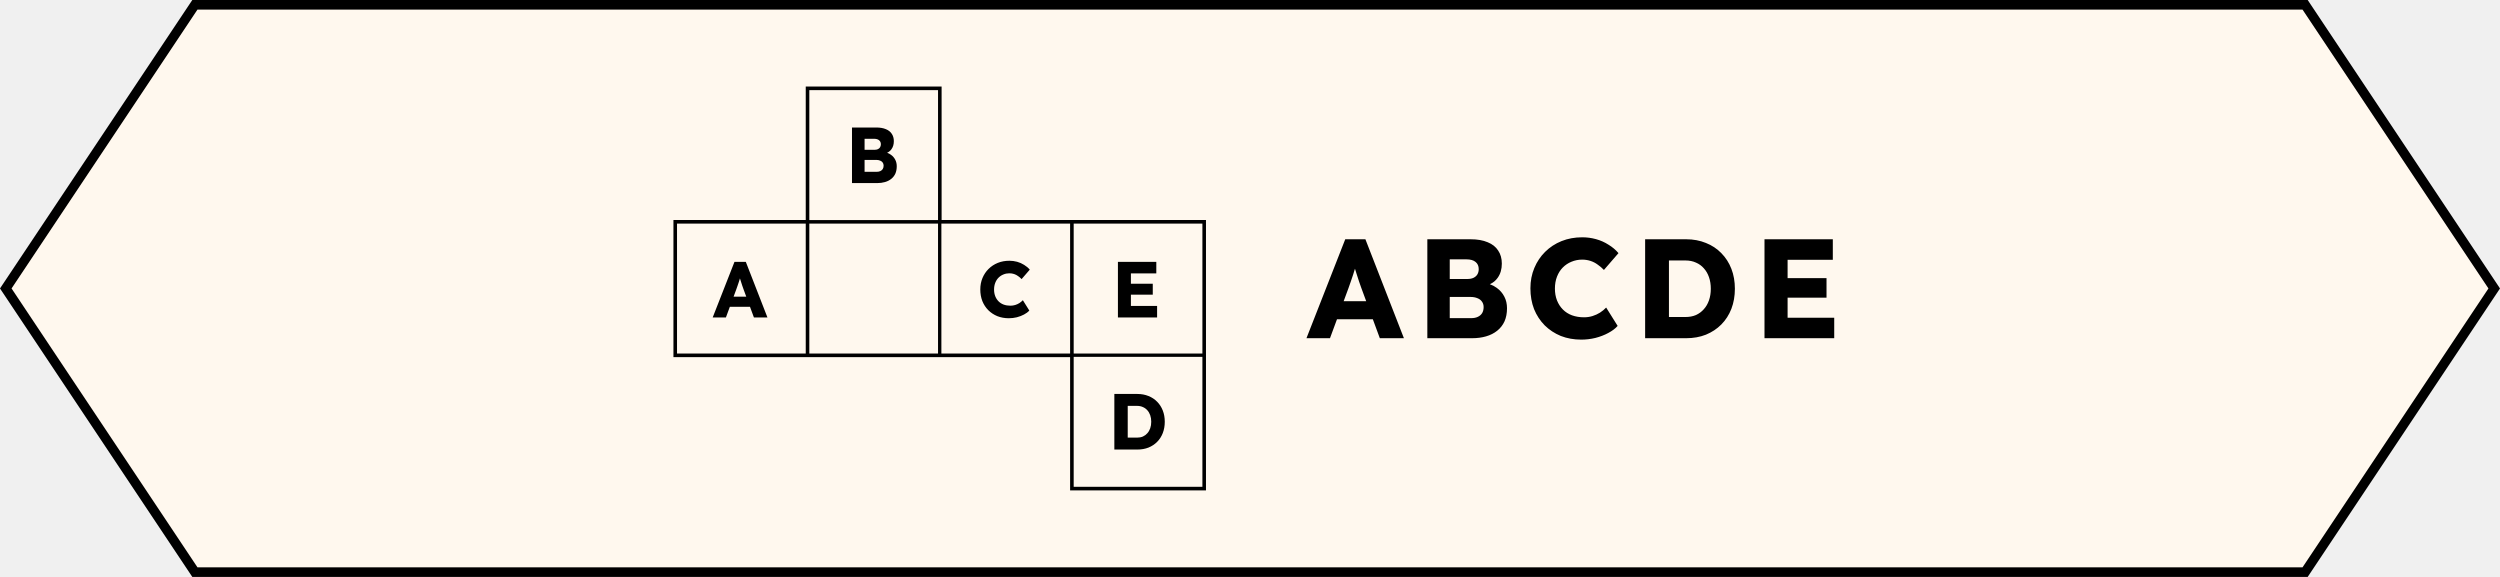
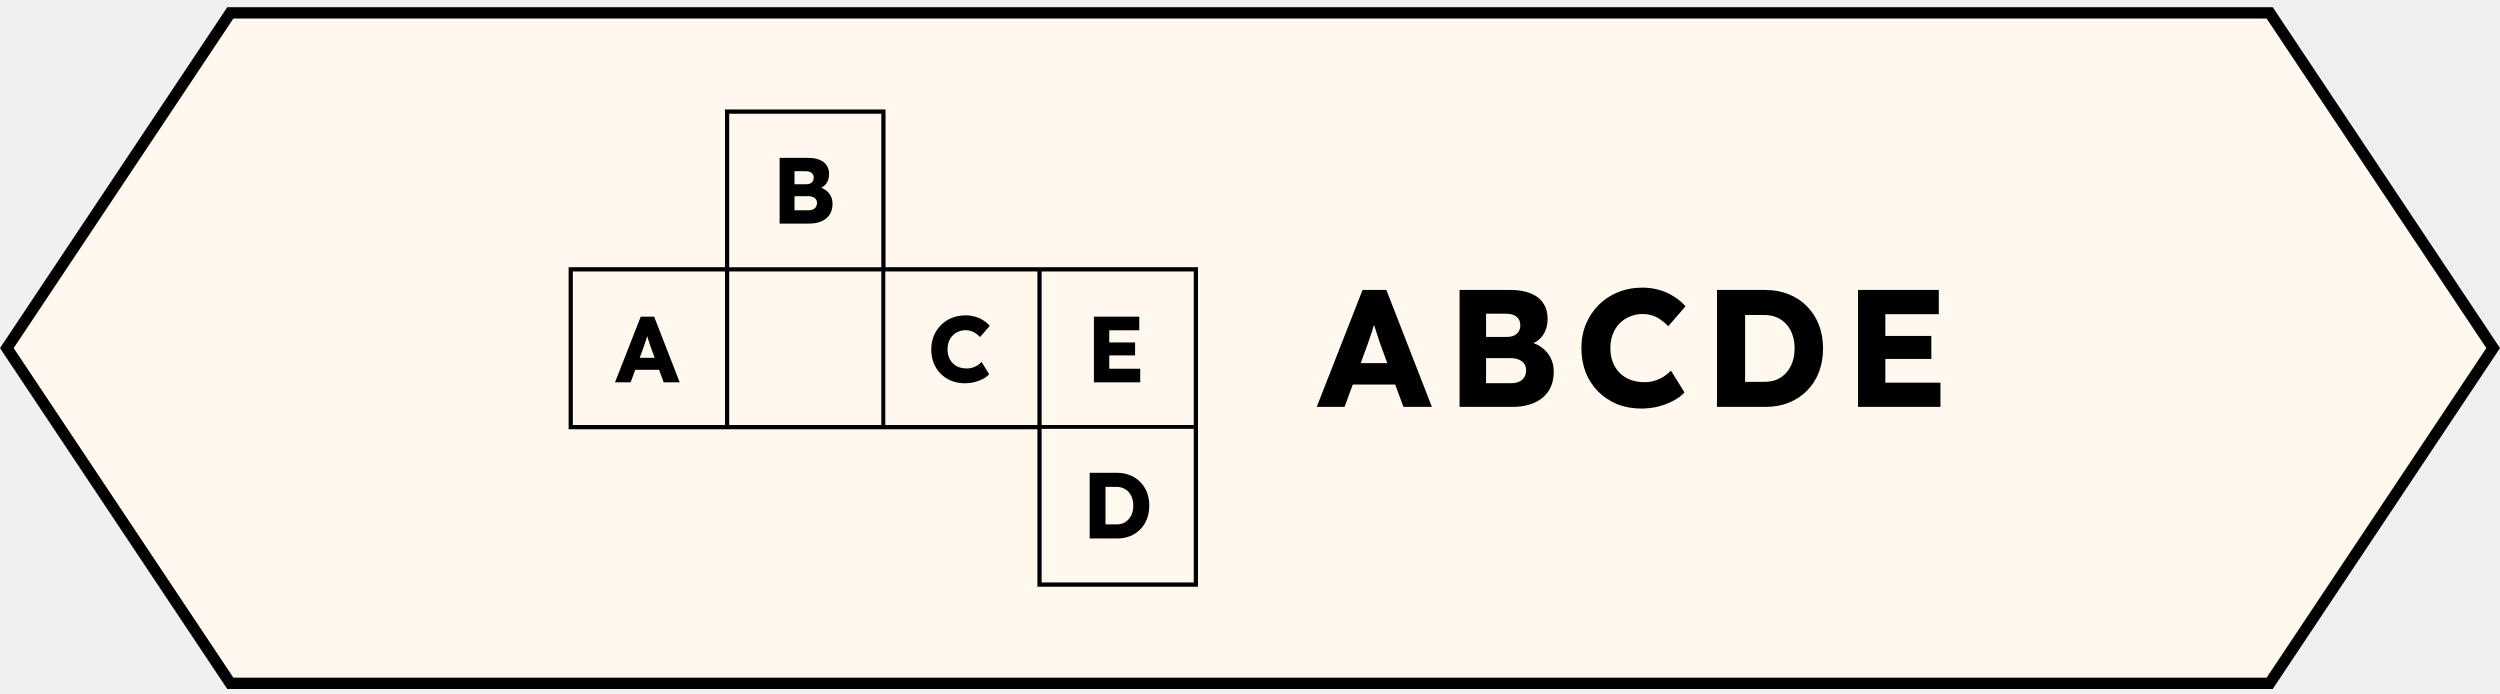
- <svg xmlns="http://www.w3.org/2000/svg" width="260" height="60" viewBox="0 0 260 60" fill="none">
-   <path d="M0.601 30L20.268 0.5H239.732L259.399 30L239.732 59.5H20.268L0.601 30Z" fill="#FFF8EE" stroke="black" />
+ <svg xmlns="http://www.w3.org/2000/svg" width="220" height="61" viewBox="0 0 220 61" fill="none">
+   <path d="M0.601 30.633L20.268 1.133H199.732L219.399 30.633L199.732 60.133H20.268L0.601 30.633Z" fill="#FFF8EE" stroke="black" />
  <g clip-path="url(#clip0_6861_2141)">
-     <path fill-rule="evenodd" clip-rule="evenodd" d="M70.038 22.879H70.41H83.797V9.375V9H84.169H97.555H97.927V9.375V22.879H111.291H111.663H125.05H125.422V23.254V36.735V36.769V37.111V37.144V50.624V51H125.05H111.663H111.291V50.624V37.144H97.927H97.904H97.555H97.532H84.169H83.797H70.41H70.038V36.769V23.254V22.879ZM97.927 23.254H97.904V23.265V23.63V36.393V36.769H97.927H98.276H110.919H111.291V36.735V36.393V23.63V23.254H110.919H98.276H97.927ZM111.663 36.735V36.769H112.035H124.678H125.05V36.735V36.393V23.63V23.254H124.678H112.035H111.663V23.63V36.393V36.735ZM84.169 22.879V22.89H84.54H97.184H97.532H97.555V22.879V22.514V9.751V9.375H97.184H84.54H84.169V9.751V22.514V22.879ZM84.169 23.265V23.63V36.393V36.769H84.54H97.184H97.532H97.555V36.393V23.63V23.265V23.254H97.532H97.184H84.54H84.169V23.265ZM111.663 37.144V37.486V50.249V50.624H112.035H124.678H125.05V50.249V37.486V37.144V37.111H124.678H112.035H111.663V37.144ZM70.782 23.254H70.41V23.63V36.393V36.769H70.782H83.425H83.797V36.393V23.63V23.265V23.254H83.425H70.782ZM88.607 19.042V13.261H91.135C91.528 13.261 91.86 13.319 92.133 13.434C92.406 13.544 92.61 13.707 92.747 13.921C92.888 14.131 92.959 14.384 92.959 14.681C92.959 15.011 92.878 15.29 92.714 15.515C92.6 15.677 92.449 15.801 92.26 15.886C92.41 15.941 92.545 16.013 92.665 16.102C92.856 16.239 93.003 16.41 93.107 16.614C93.21 16.812 93.262 17.038 93.262 17.291C93.262 17.583 93.213 17.839 93.115 18.059C93.017 18.274 92.875 18.455 92.689 18.604C92.504 18.753 92.286 18.863 92.035 18.934C91.79 19.006 91.517 19.042 91.217 19.042H88.607ZM89.916 17.869H91.168C91.32 17.869 91.449 17.844 91.552 17.795C91.661 17.745 91.746 17.674 91.806 17.58C91.866 17.481 91.896 17.363 91.896 17.225C91.896 17.098 91.863 16.991 91.798 16.903C91.738 16.815 91.65 16.749 91.536 16.705C91.421 16.655 91.285 16.63 91.127 16.63H89.916V17.869ZM89.916 15.581H90.939C91.081 15.581 91.201 15.559 91.299 15.515C91.402 15.466 91.479 15.4 91.528 15.317C91.582 15.229 91.61 15.124 91.61 15.003C91.61 14.827 91.549 14.689 91.43 14.59C91.31 14.486 91.13 14.433 90.89 14.433H89.916V15.581ZM76.386 27.233L74.12 33.015H75.495L75.903 31.908H77.999L78.407 33.015H79.814L77.564 27.233H76.386ZM77.61 30.851L77.327 30.083C77.284 29.967 77.24 29.843 77.196 29.711C77.153 29.579 77.109 29.444 77.066 29.306C77.028 29.185 76.991 29.068 76.954 28.954C76.92 29.072 76.883 29.189 76.845 29.306C76.806 29.433 76.763 29.562 76.714 29.695C76.665 29.821 76.618 29.953 76.575 30.091L76.294 30.851H77.61ZM116.264 27.233V33.015H120.338V31.817H117.614V30.644H119.888V29.505H117.614V28.431H120.256V27.233H116.264ZM115.892 40.972V46.753H118.289C118.709 46.753 119.094 46.684 119.443 46.547C119.792 46.404 120.092 46.206 120.343 45.952C120.599 45.694 120.795 45.388 120.931 45.036C121.068 44.678 121.136 44.287 121.136 43.863C121.136 43.439 121.068 43.051 120.931 42.698C120.795 42.346 120.599 42.041 120.343 41.782C120.092 41.523 119.792 41.325 119.443 41.187C119.094 41.044 118.709 40.972 118.289 40.972H115.892ZM117.283 45.514H118.248C118.477 45.514 118.682 45.476 118.862 45.399C119.042 45.316 119.194 45.204 119.32 45.06C119.451 44.917 119.552 44.744 119.623 44.54C119.694 44.336 119.729 44.111 119.729 43.863C119.729 43.615 119.694 43.389 119.623 43.186C119.552 42.982 119.451 42.809 119.32 42.665C119.194 42.522 119.042 42.412 118.862 42.335C118.682 42.252 118.477 42.211 118.248 42.211H117.283V45.514ZM104.921 33.097C104.49 33.097 104.092 33.026 103.727 32.882C103.367 32.734 103.053 32.527 102.786 32.263C102.518 31.993 102.311 31.677 102.164 31.313C102.022 30.944 101.951 30.54 101.951 30.099C101.951 29.67 102.028 29.273 102.18 28.91C102.333 28.547 102.543 28.233 102.81 27.969C103.083 27.699 103.402 27.49 103.767 27.341C104.138 27.192 104.542 27.118 104.978 27.118C105.251 27.118 105.518 27.154 105.78 27.225C106.042 27.297 106.285 27.404 106.508 27.547C106.737 27.685 106.933 27.85 107.097 28.043L106.246 29.026C106.132 28.904 106.009 28.8 105.878 28.712C105.753 28.618 105.614 28.547 105.461 28.497C105.308 28.448 105.145 28.423 104.97 28.423C104.752 28.423 104.545 28.464 104.348 28.547C104.157 28.624 103.988 28.737 103.841 28.885C103.699 29.028 103.587 29.205 103.506 29.414C103.424 29.623 103.383 29.857 103.383 30.116C103.383 30.369 103.424 30.6 103.506 30.809C103.587 31.013 103.702 31.189 103.849 31.338C103.996 31.487 104.174 31.6 104.381 31.677C104.594 31.754 104.828 31.792 105.085 31.792C105.259 31.792 105.425 31.767 105.584 31.718C105.742 31.668 105.886 31.602 106.017 31.52C106.154 31.432 106.273 31.333 106.377 31.222L107.048 32.296C106.912 32.45 106.729 32.588 106.5 32.709C106.276 32.83 106.025 32.926 105.747 32.998C105.475 33.064 105.199 33.097 104.921 33.097ZM162.323 34.939C162.973 35.194 163.682 35.321 164.449 35.321C164.944 35.321 165.434 35.263 165.92 35.145C166.415 35.018 166.861 34.846 167.259 34.63C167.667 34.415 167.992 34.17 168.235 33.895L167.041 31.985C166.856 32.181 166.643 32.357 166.4 32.514C166.167 32.661 165.91 32.778 165.628 32.867C165.347 32.955 165.051 32.999 164.74 32.999C164.284 32.999 163.866 32.93 163.488 32.793C163.119 32.656 162.803 32.455 162.541 32.19C162.279 31.926 162.075 31.612 161.93 31.25C161.784 30.877 161.711 30.465 161.711 30.015C161.711 29.554 161.784 29.138 161.93 28.765C162.075 28.393 162.274 28.079 162.527 27.824C162.789 27.56 163.09 27.359 163.43 27.222C163.779 27.075 164.148 27.001 164.536 27.001C164.847 27.001 165.138 27.045 165.41 27.134C165.682 27.222 165.929 27.349 166.153 27.516C166.386 27.672 166.604 27.859 166.808 28.074L168.322 26.325C168.031 25.982 167.681 25.688 167.274 25.443C166.876 25.188 166.444 24.997 165.978 24.87C165.512 24.742 165.036 24.679 164.551 24.679C163.774 24.679 163.056 24.811 162.396 25.076C161.745 25.34 161.177 25.712 160.692 26.193C160.216 26.663 159.842 27.222 159.571 27.869C159.299 28.515 159.163 29.221 159.163 29.985C159.163 30.769 159.289 31.49 159.542 32.146C159.804 32.793 160.173 33.356 160.648 33.837C161.124 34.307 161.682 34.675 162.323 34.939ZM135.872 35.174L139.905 24.884H142.002L146.007 35.174H143.502L142.776 33.205H139.046L138.318 35.174H135.872ZM141.58 29.956L142.084 31.323H139.741L140.24 29.971C140.318 29.726 140.4 29.49 140.488 29.265C140.575 29.03 140.653 28.799 140.721 28.574C140.79 28.365 140.855 28.156 140.916 27.947C140.982 28.149 141.048 28.358 141.114 28.574C141.192 28.819 141.269 29.059 141.347 29.294C141.424 29.53 141.502 29.75 141.58 29.956ZM148.443 35.174V24.884H152.943C153.642 24.884 154.234 24.987 154.719 25.193C155.205 25.389 155.569 25.678 155.811 26.06C156.064 26.433 156.19 26.884 156.19 27.413C156.19 28.001 156.044 28.496 155.753 28.898C155.551 29.186 155.282 29.406 154.945 29.558C155.212 29.655 155.452 29.783 155.666 29.941C156.006 30.186 156.268 30.49 156.452 30.853C156.637 31.205 156.729 31.607 156.729 32.058C156.729 32.577 156.641 33.033 156.467 33.425C156.292 33.807 156.039 34.131 155.709 34.395C155.379 34.66 154.991 34.856 154.545 34.983C154.108 35.111 153.622 35.174 153.088 35.174H148.443ZM150.773 33.087H153.001C153.273 33.087 153.501 33.043 153.685 32.955C153.88 32.867 154.03 32.739 154.137 32.572C154.244 32.396 154.297 32.185 154.297 31.94C154.297 31.715 154.239 31.524 154.122 31.367C154.015 31.21 153.86 31.093 153.656 31.014C153.452 30.926 153.21 30.882 152.928 30.882H150.773V33.087ZM150.773 29.015H152.593C152.846 29.015 153.059 28.976 153.234 28.898C153.418 28.809 153.554 28.692 153.642 28.545C153.739 28.388 153.787 28.202 153.787 27.986C153.787 27.672 153.681 27.427 153.467 27.251C153.253 27.065 152.933 26.972 152.506 26.972H150.773V29.015ZM171.094 35.174V24.884H175.361C176.108 24.884 176.793 25.012 177.414 25.267C178.035 25.512 178.569 25.864 179.016 26.325C179.472 26.786 179.821 27.329 180.064 27.957C180.307 28.584 180.428 29.275 180.428 30.029C180.428 30.784 180.307 31.48 180.064 32.117C179.821 32.744 179.472 33.288 179.016 33.748C178.569 34.199 178.035 34.552 177.414 34.807C176.793 35.052 176.108 35.174 175.361 35.174H171.094ZM175.288 32.969H173.57V27.089H175.288C175.696 27.089 176.06 27.163 176.38 27.31C176.7 27.447 176.972 27.643 177.195 27.898C177.428 28.153 177.608 28.461 177.734 28.824C177.86 29.187 177.924 29.588 177.924 30.029C177.924 30.47 177.86 30.872 177.734 31.235C177.608 31.597 177.428 31.906 177.195 32.161C176.972 32.416 176.7 32.617 176.38 32.764C176.06 32.901 175.696 32.969 175.288 32.969ZM190.613 24.884H183.507V35.174H190.759V33.043H185.91V30.956H189.958V28.927H185.91V27.016H190.613V24.884Z" fill="black" />
+     <path fill-rule="evenodd" clip-rule="evenodd" d="M50.038 23.512H50.41H63.797V10.008V9.633H64.169H77.555H77.927V10.008V23.512H91.291H91.663H105.05H105.422V23.887V37.368V37.401V37.743V37.777V51.257V51.633H105.05H91.663H91.291V51.257V37.777H77.927H77.904H77.555H77.532H64.169H63.797H50.41H50.038V37.401V23.887V23.512ZM77.927 23.887H77.904V23.898V24.263V37.026V37.401H77.927H78.276H90.919H91.291V37.368V37.026V24.263V23.887H90.919H78.276H77.927ZM91.663 37.368V37.401H92.035H104.678H105.05V37.368V37.026V24.263V23.887H104.678H92.035H91.663V24.263V37.026V37.368ZM64.169 23.512V23.522H64.54H77.184H77.532H77.555V23.512V23.147V10.384V10.008H77.184H64.54H64.169V10.384V23.147V23.512ZM64.169 23.898V24.263V37.026V37.401H64.54H77.184H77.532H77.555V37.026V24.263V23.898V23.887H77.532H77.184H64.54H64.169V23.898ZM91.663 37.777V38.119V50.882V51.257H92.035H104.678H105.05V50.882V38.119V37.777V37.743H104.678H92.035H91.663V37.777ZM50.782 23.887H50.41V24.263V37.026V37.401H50.782H63.425H63.797V37.026V24.263V23.898V23.887H63.425H50.782ZM68.607 19.675V13.893H71.135C71.528 13.893 71.86 13.951 72.133 14.067C72.406 14.177 72.61 14.339 72.747 14.554C72.888 14.763 72.959 15.017 72.959 15.314C72.959 15.644 72.878 15.922 72.714 16.148C72.6 16.31 72.449 16.434 72.26 16.519C72.41 16.574 72.545 16.645 72.665 16.735C72.856 16.872 73.003 17.043 73.107 17.247C73.21 17.445 73.262 17.671 73.262 17.924C73.262 18.215 73.213 18.471 73.115 18.692C73.017 18.907 72.875 19.088 72.689 19.237C72.504 19.386 72.286 19.496 72.035 19.567C71.79 19.639 71.517 19.675 71.217 19.675H68.607ZM69.916 18.502H71.168C71.32 18.502 71.449 18.477 71.552 18.427C71.661 18.378 71.746 18.306 71.806 18.213C71.866 18.114 71.896 17.995 71.896 17.858C71.896 17.731 71.863 17.624 71.798 17.536C71.738 17.448 71.65 17.381 71.536 17.337C71.421 17.288 71.285 17.263 71.127 17.263H69.916V18.502ZM69.916 16.214H70.939C71.081 16.214 71.201 16.192 71.299 16.148C71.402 16.099 71.479 16.032 71.528 15.95C71.582 15.862 71.61 15.757 71.61 15.636C71.61 15.46 71.549 15.322 71.43 15.223C71.31 15.118 71.13 15.066 70.89 15.066H69.916V16.214ZM56.386 27.866L54.12 33.647H55.495L55.904 32.541H57.999L58.407 33.647H59.814L57.565 27.866H56.386ZM57.61 31.484L57.327 30.716C57.284 30.6 57.24 30.476 57.196 30.344C57.153 30.212 57.109 30.077 57.066 29.939C57.029 29.818 56.991 29.7 56.954 29.587C56.92 29.704 56.883 29.822 56.845 29.939C56.806 30.066 56.763 30.195 56.714 30.327C56.665 30.454 56.618 30.586 56.575 30.724L56.294 31.484H57.61ZM96.264 27.866V33.647H100.338V32.45H97.614V31.277H99.888V30.137H97.614V29.064H100.256V27.866H96.264ZM95.892 41.605V47.386H98.289C98.709 47.386 99.094 47.317 99.443 47.18C99.792 47.037 100.092 46.839 100.343 46.585C100.599 46.327 100.795 46.021 100.931 45.669C101.068 45.31 101.136 44.919 101.136 44.496C101.136 44.072 101.068 43.684 100.931 43.331C100.795 42.979 100.599 42.673 100.343 42.414C100.092 42.156 99.792 41.958 99.443 41.82C99.094 41.677 98.709 41.605 98.289 41.605H95.892ZM97.283 46.147H98.248C98.478 46.147 98.682 46.109 98.862 46.032C99.042 45.949 99.195 45.837 99.32 45.693C99.451 45.55 99.552 45.377 99.623 45.173C99.694 44.969 99.729 44.743 99.729 44.496C99.729 44.248 99.694 44.022 99.623 43.819C99.552 43.615 99.451 43.441 99.32 43.298C99.195 43.155 99.042 43.045 98.862 42.968C98.682 42.885 98.478 42.844 98.248 42.844H97.283V46.147ZM84.921 33.73C84.49 33.73 84.092 33.658 83.727 33.515C83.367 33.367 83.053 33.16 82.786 32.896C82.519 32.626 82.311 32.309 82.164 31.946C82.022 31.577 81.951 31.172 81.951 30.732C81.951 30.303 82.028 29.906 82.18 29.543C82.333 29.18 82.543 28.866 82.81 28.601C83.083 28.332 83.402 28.122 83.767 27.974C84.138 27.825 84.542 27.751 84.978 27.751C85.251 27.751 85.518 27.787 85.78 27.858C86.042 27.93 86.285 28.037 86.508 28.18C86.737 28.318 86.933 28.483 87.097 28.676L86.246 29.659C86.132 29.537 86.009 29.433 85.878 29.345C85.753 29.251 85.614 29.18 85.461 29.13C85.308 29.08 85.145 29.056 84.97 29.056C84.752 29.056 84.545 29.097 84.348 29.18C84.157 29.256 83.988 29.369 83.841 29.518C83.699 29.661 83.588 29.837 83.506 30.047C83.424 30.256 83.383 30.49 83.383 30.749C83.383 31.002 83.424 31.233 83.506 31.442C83.588 31.646 83.702 31.822 83.849 31.971C83.996 32.12 84.174 32.232 84.381 32.309C84.594 32.387 84.828 32.425 85.085 32.425C85.259 32.425 85.425 32.4 85.584 32.351C85.742 32.301 85.886 32.235 86.017 32.153C86.153 32.065 86.273 31.965 86.377 31.855L87.048 32.929C86.912 33.083 86.729 33.221 86.5 33.342C86.276 33.463 86.025 33.559 85.747 33.631C85.475 33.697 85.199 33.73 84.921 33.73ZM142.323 35.572C142.973 35.827 143.682 35.954 144.449 35.954C144.944 35.954 145.434 35.895 145.92 35.778C146.415 35.65 146.861 35.479 147.259 35.263C147.667 35.048 147.992 34.803 148.235 34.528L147.041 32.617C146.856 32.813 146.643 32.99 146.4 33.147C146.167 33.294 145.91 33.411 145.628 33.499C145.347 33.587 145.051 33.632 144.74 33.632C144.284 33.632 143.866 33.563 143.488 33.426C143.119 33.289 142.803 33.088 142.541 32.823C142.279 32.559 142.075 32.245 141.93 31.882C141.784 31.51 141.711 31.098 141.711 30.648C141.711 30.187 141.784 29.77 141.93 29.398C142.075 29.026 142.274 28.712 142.527 28.457C142.789 28.193 143.09 27.992 143.43 27.855C143.779 27.707 144.148 27.634 144.536 27.634C144.847 27.634 145.138 27.678 145.41 27.766C145.682 27.855 145.929 27.982 146.153 28.148C146.386 28.305 146.604 28.491 146.808 28.707L148.322 26.958C148.031 26.615 147.681 26.321 147.274 26.076C146.876 25.821 146.444 25.63 145.978 25.503C145.512 25.375 145.036 25.311 144.551 25.311C143.774 25.311 143.056 25.444 142.396 25.708C141.745 25.973 141.177 26.345 140.692 26.826C140.216 27.296 139.842 27.855 139.571 28.501C139.299 29.148 139.163 29.854 139.163 30.618C139.163 31.402 139.289 32.122 139.542 32.779C139.804 33.426 140.173 33.989 140.648 34.469C141.124 34.94 141.682 35.307 142.323 35.572ZM115.872 35.807L119.905 25.517H122.002L126.007 35.807H123.502L122.776 33.837H119.046L118.318 35.807H115.872ZM121.58 30.589L122.084 31.956H119.741L120.24 30.603C120.318 30.358 120.4 30.123 120.488 29.898C120.575 29.663 120.653 29.432 120.721 29.207C120.79 28.998 120.855 28.789 120.916 28.58C120.982 28.782 121.048 28.991 121.114 29.207C121.192 29.452 121.269 29.692 121.347 29.927C121.424 30.162 121.502 30.383 121.58 30.589ZM128.443 35.807V25.517H132.943C133.642 25.517 134.234 25.62 134.719 25.826C135.205 26.022 135.569 26.311 135.811 26.693C136.064 27.066 136.19 27.516 136.19 28.046C136.19 28.634 136.044 29.128 135.753 29.53C135.551 29.818 135.282 30.038 134.945 30.191C135.212 30.288 135.452 30.415 135.666 30.574C136.006 30.819 136.268 31.123 136.452 31.485C136.637 31.838 136.729 32.24 136.729 32.691C136.729 33.21 136.641 33.666 136.467 34.058C136.292 34.44 136.039 34.764 135.709 35.028C135.379 35.293 134.991 35.489 134.545 35.616C134.108 35.743 133.622 35.807 133.088 35.807H128.443ZM130.773 33.72H133.001C133.273 33.72 133.501 33.676 133.685 33.587C133.88 33.499 134.03 33.372 134.137 33.205C134.244 33.029 134.297 32.818 134.297 32.573C134.297 32.348 134.239 32.157 134.122 32C134.015 31.843 133.86 31.726 133.656 31.647C133.452 31.559 133.21 31.515 132.928 31.515H130.773V33.72ZM130.773 29.648H132.593C132.846 29.648 133.059 29.609 133.234 29.53C133.418 29.442 133.554 29.325 133.642 29.177C133.739 29.021 133.787 28.834 133.787 28.619C133.787 28.305 133.681 28.06 133.467 27.884C133.253 27.698 132.933 27.605 132.506 27.605H130.773V29.648ZM151.094 35.807V25.517H155.361C156.108 25.517 156.793 25.645 157.414 25.899C158.035 26.144 158.569 26.497 159.016 26.958C159.472 27.418 159.821 27.962 160.064 28.59C160.307 29.217 160.428 29.908 160.428 30.662C160.428 31.417 160.307 32.113 160.064 32.75C159.821 33.377 159.472 33.921 159.016 34.381C158.569 34.832 158.035 35.185 157.414 35.44C156.793 35.685 156.108 35.807 155.361 35.807H151.094ZM155.288 33.602H153.57V27.722H155.288C155.696 27.722 156.06 27.796 156.38 27.943C156.7 28.08 156.972 28.276 157.195 28.531C157.428 28.785 157.608 29.094 157.734 29.457C157.86 29.819 157.924 30.221 157.924 30.662C157.924 31.103 157.86 31.505 157.734 31.868C157.608 32.23 157.428 32.539 157.195 32.794C156.972 33.048 156.7 33.249 156.38 33.396C156.06 33.534 155.696 33.602 155.288 33.602ZM170.613 25.517H163.507V35.807H170.759V33.676H165.91V31.588H169.958V29.56H165.91V27.649H170.613V25.517Z" fill="black" />
  </g>
  <defs>
    <clipPath id="clip0_6861_2141">
-       <rect width="121" height="42" fill="white" transform="translate(70 9)" />
+       <rect width="121" height="42" fill="white" transform="translate(50 9.63281)" />
    </clipPath>
  </defs>
</svg>
